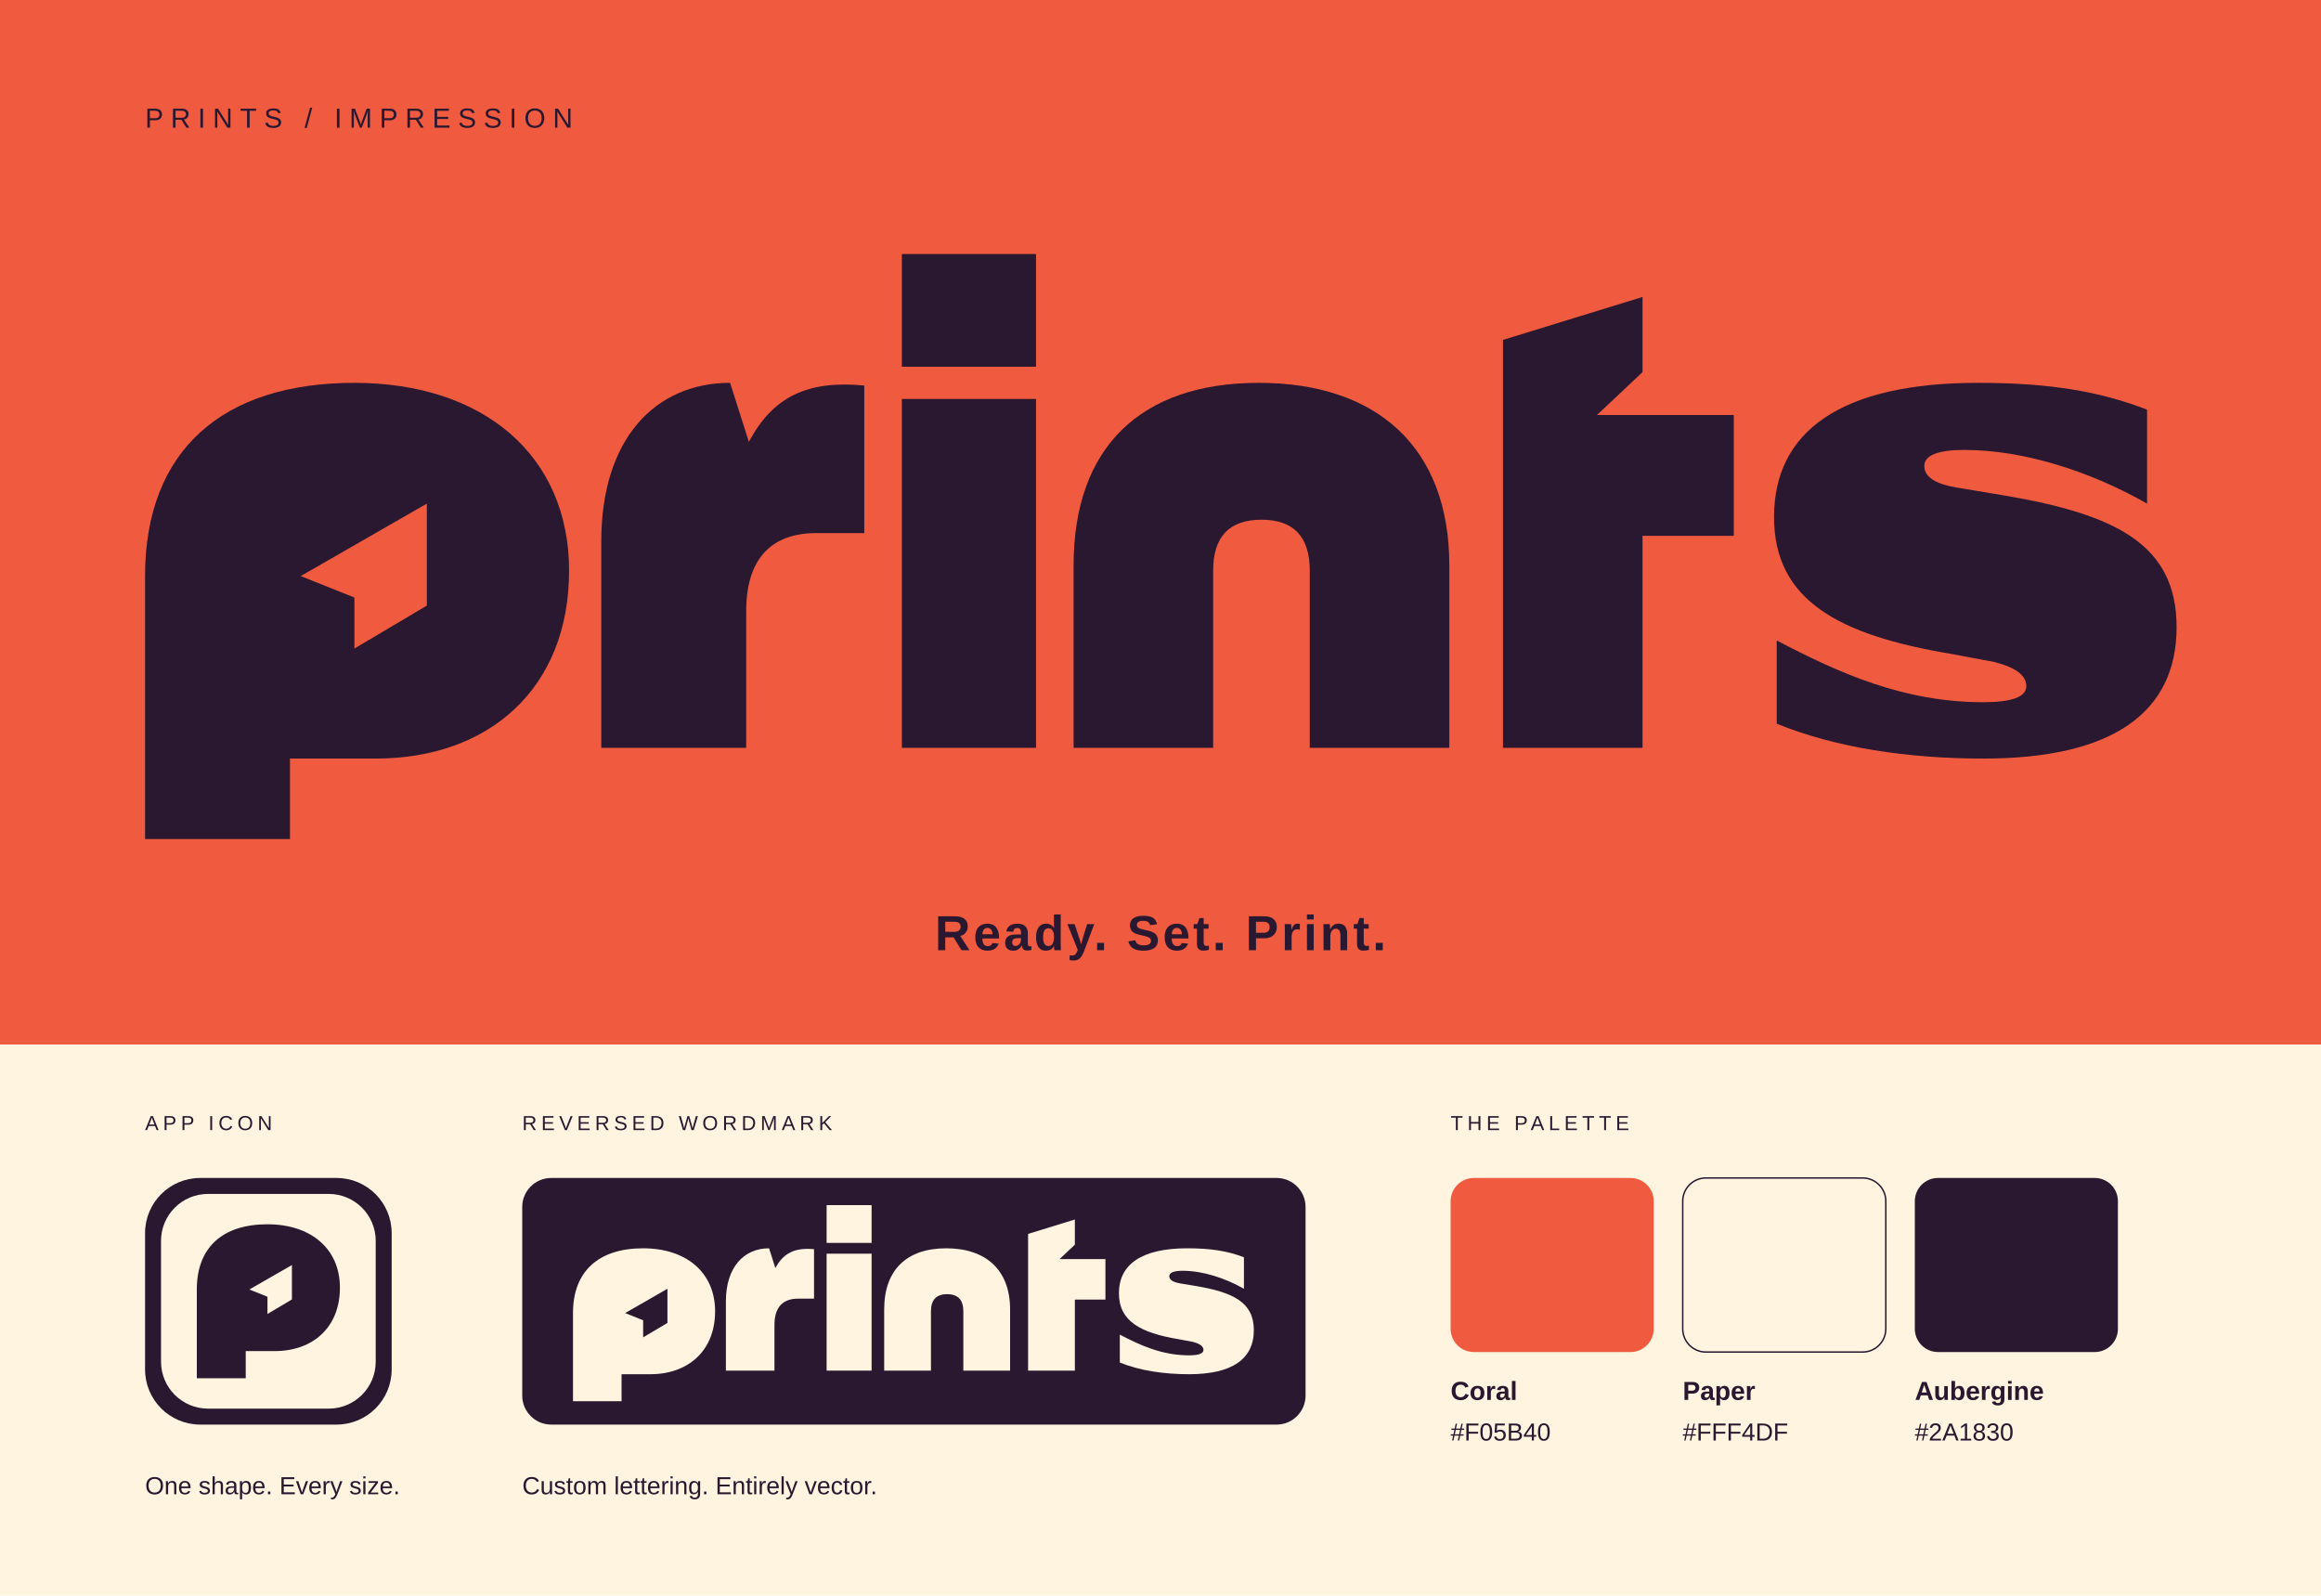
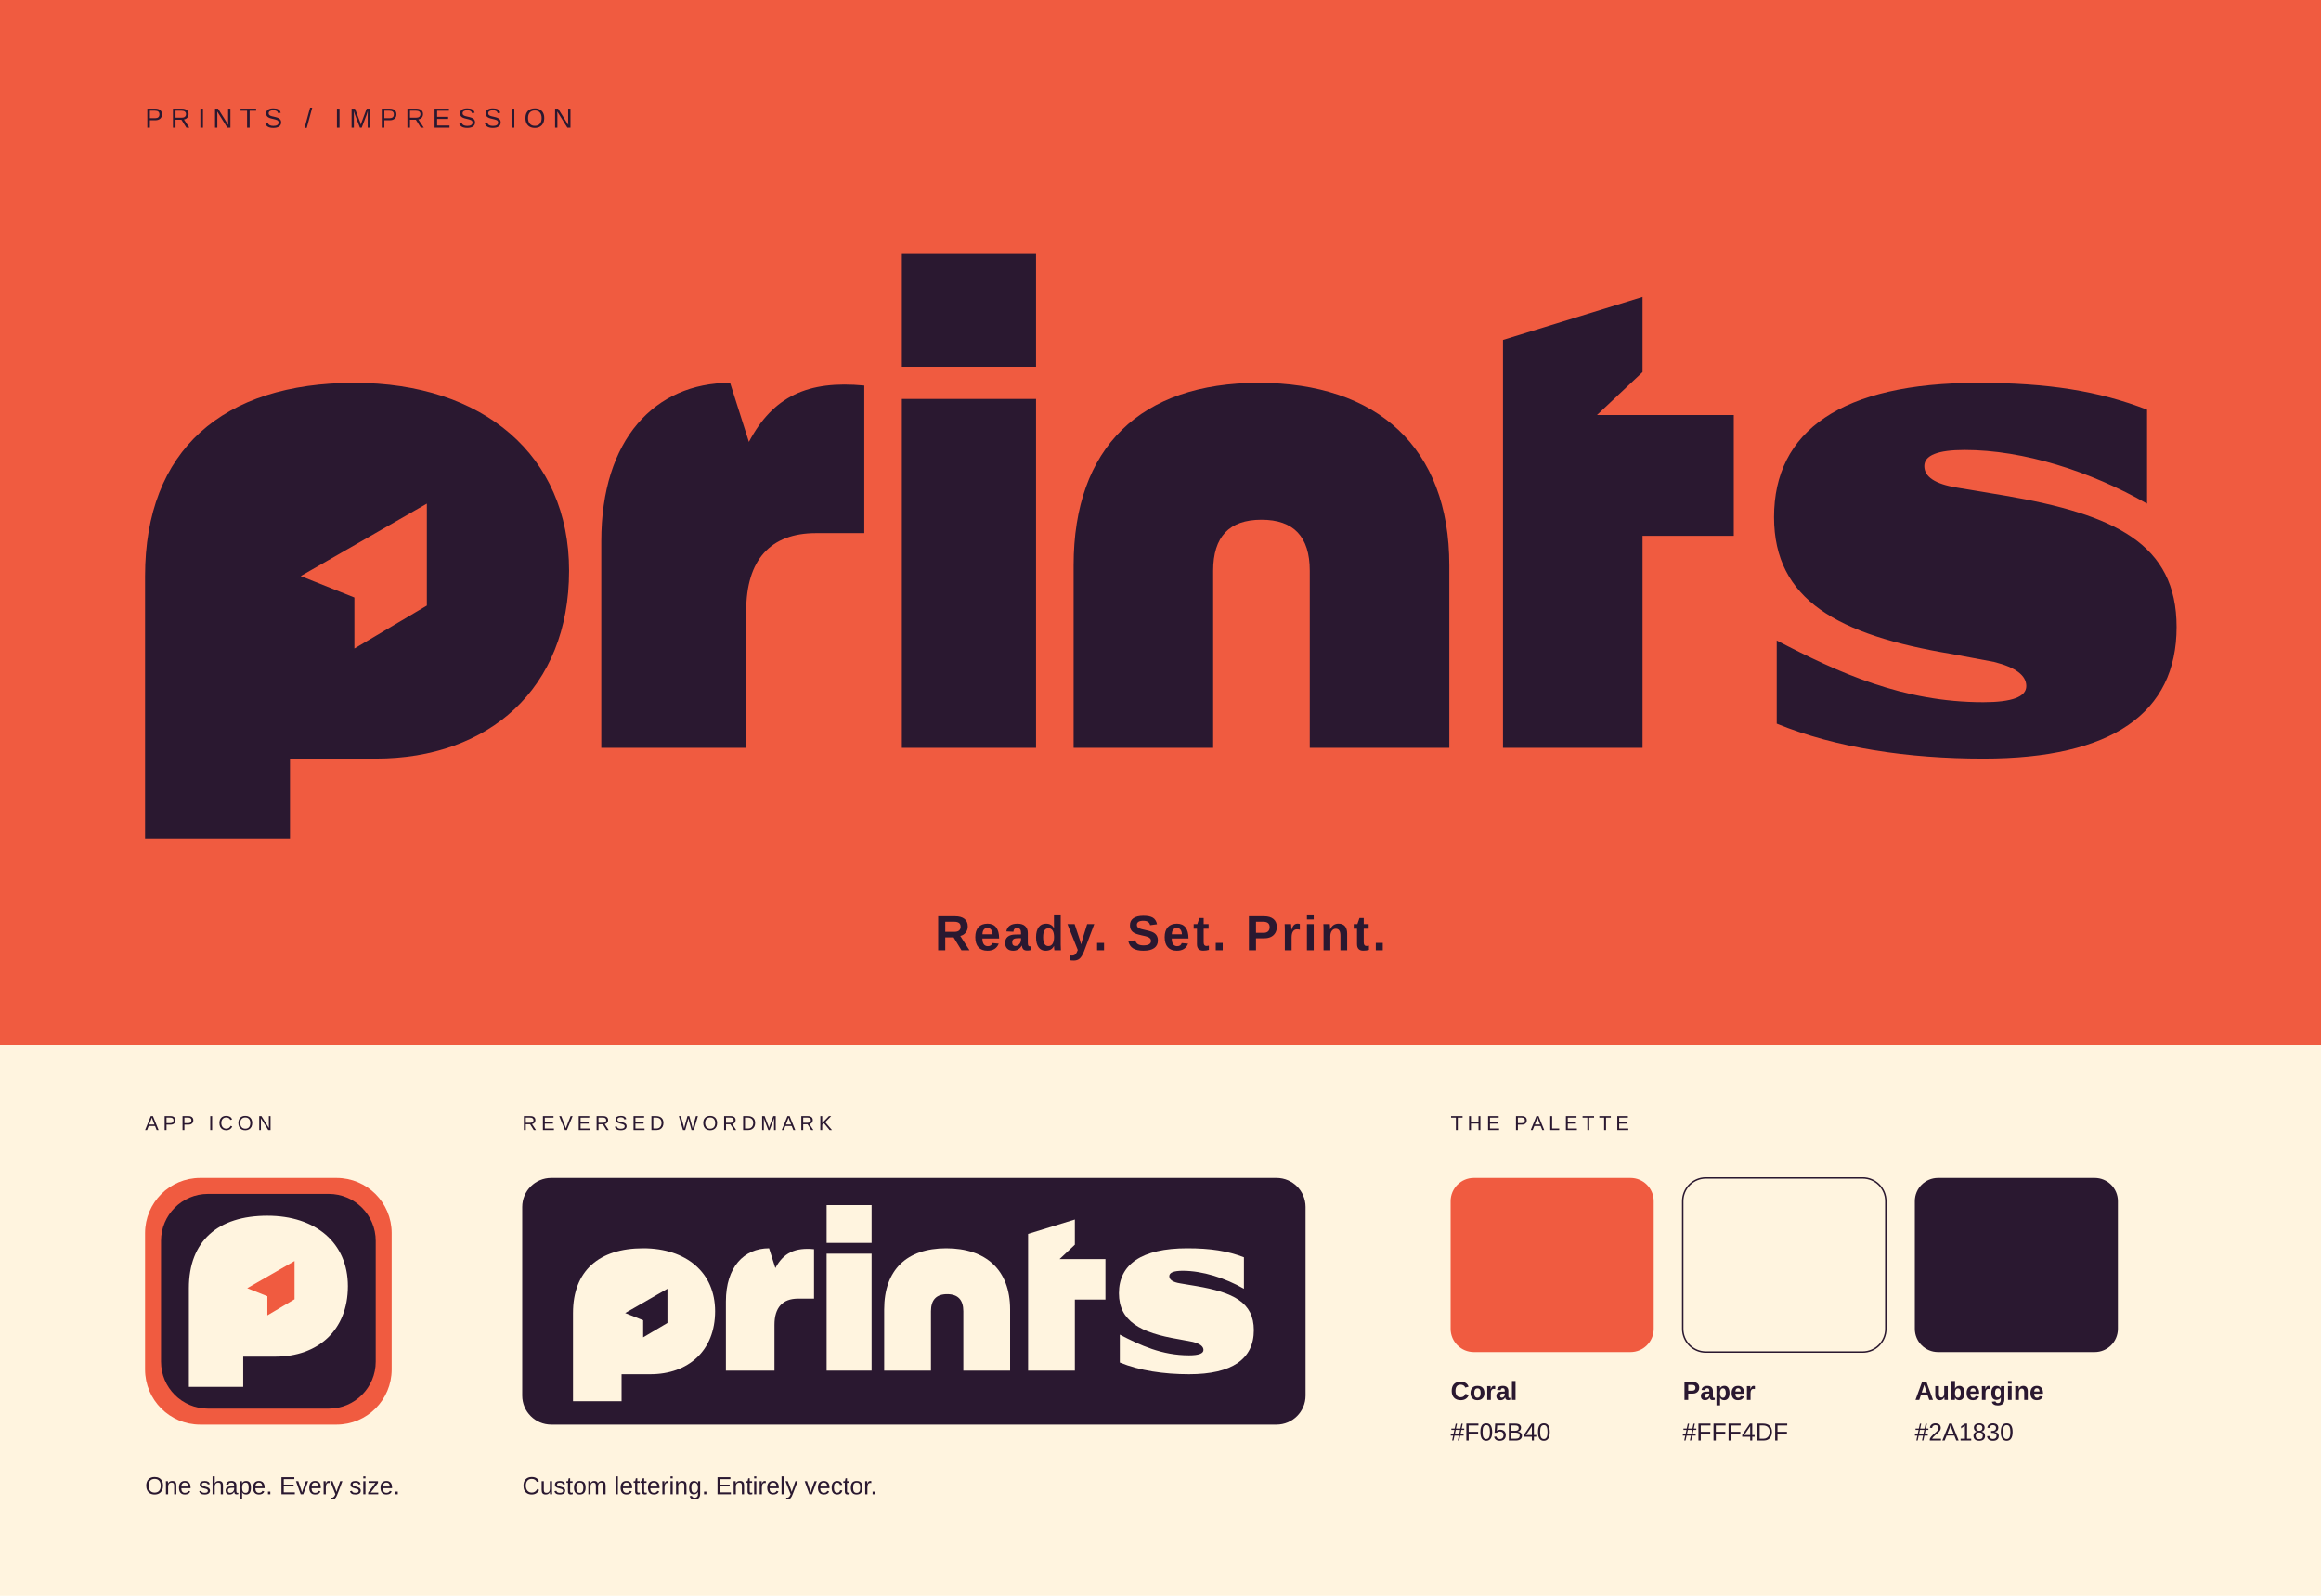
<svg xmlns="http://www.w3.org/2000/svg" viewBox="0 0 1600 1100" role="img" aria-label="PRINTS Impression identity: coral, cream, aubergine and cut-paper lettering">
  <rect width="1600" height="1100" fill="#FFF4DF" />
  <rect width="1600" height="720" fill="#F05B40" />
  <g fill="#2A1830" font-family="Arial, Helvetica, sans-serif">
    <text x="100" y="88" font-size="19" letter-spacing="5">PRINTS / IMPRESSION</text>
    <g transform="translate(100 164) scale(1.85)" fill="#2A1830">
      <path fill-rule="evenodd" d="M0 224V126C0 79 29 54 78 54C126 54 158 81 158 124C158 168 128 194 86 194H54V224Z M58 126L105 99V137L78 153V134Z" />
      <path transform="translate(170)" d="M0 190V113C0 75 20 54 48 54L55 76C64 59 77 53 98 55V110H80C63 110 54 120 54 139V190Z" />
      <path d="M282 6H332V48H282Z M282 60H332V190H282Z" />
      <path transform="translate(346)" d="M0 190V122C0 78 25 54 69 54C113 54 140 78 140 122V190H88V124Q88 105 70 105Q52 105 52 124V190Z" />
      <path transform="translate(498)" d="M8 190V38L60 22V50L43 66H94V111H60V190Z" />
      <path transform="translate(602)" d="M144 64C126 57 107 54 81 54C30 54 5 72 5 104C5 135 29 148 71 155L87 158Q99 161 99 167Q99 173 83 173C53 173 29 162 6 150V181C28 190 55 194 83 194C131 194 155 177 155 145C155 114 132 103 91 96L73 93Q61 91 61 85Q61 79 76 79C98 79 123 87 144 99Z" />
    </g>
    <text x="800" y="655" text-anchor="middle" font-size="34" font-weight="700" letter-spacing="2">Ready. Set. Print.</text>
    <text x="100" y="779" font-size="14" letter-spacing="3">APP ICON</text>
-     <rect x="100" y="812" width="170" height="170" rx="38" fill="#2A1830" />
+     <rect x="100" y="812" width="170" height="170" rx="38" fill="#F05B40" />
    <g transform="translate(111 823) scale(1.15625)">
-       <rect width="128" height="128" rx="28" fill="#FFF4DF" />
-       <path fill="#2A1830" fill-rule="evenodd" transform="translate(21.34 18.1) scale(0.54) translate(0 -54)" d="M0 224V126C0 79 29 54 78 54C126 54 158 81 158 124C158 168 128 194 86 194H54V224Z M58 126L105 99V137L78 153V134Z" />
+       <rect width="128" height="128" rx="28" fill="#2A1830" />
+       <g transform="translate(16.6 13) scale(0.6) translate(0 -54)">
+         <path fill="#FFF4DF" d="M0 224V126C0 79 29 54 78 54C126 54 158 81 158 124C158 168 128 194 86 194H54V224Z" />
+         <path fill="#F05B40" d="M58 126L105 99V137L78 153V134Z" />
+       </g>
    </g>
    <text x="100" y="1030" font-size="17">One shape. Every size.</text>
    <text x="360" y="779" font-size="14" letter-spacing="3">REVERSED WORDMARK</text>
    <rect x="360" y="812" width="540" height="170" rx="20" fill="#2A1830" />
    <g transform="translate(395 827) scale(.62)" fill="#FFF4DF">
      <path fill-rule="evenodd" d="M0 224V126C0 79 29 54 78 54C126 54 158 81 158 124C158 168 128 194 86 194H54V224Z M58 126L105 99V137L78 153V134Z" />
      <path transform="translate(170)" d="M0 190V113C0 75 20 54 48 54L55 76C64 59 77 53 98 55V110H80C63 110 54 120 54 139V190Z" />
      <path d="M282 6H332V48H282Z M282 60H332V190H282Z" />
      <path transform="translate(346)" d="M0 190V122C0 78 25 54 69 54C113 54 140 78 140 122V190H88V124Q88 105 70 105Q52 105 52 124V190Z" />
      <path transform="translate(498)" d="M8 190V38L60 22V50L43 66H94V111H60V190Z" />
      <path transform="translate(602)" d="M144 64C126 57 107 54 81 54C30 54 5 72 5 104C5 135 29 148 71 155L87 158Q99 161 99 167Q99 173 83 173C53 173 29 162 6 150V181C28 190 55 194 83 194C131 194 155 177 155 145C155 114 132 103 91 96L73 93Q61 91 61 85Q61 79 76 79C98 79 123 87 144 99Z" />
    </g>
    <text x="360" y="1030" font-size="17">Custom lettering. Entirely vector.</text>
    <text x="1000" y="779" font-size="14" letter-spacing="3">THE PALETTE</text>
    <rect x="1000" y="812" width="140" height="120" rx="16" fill="#F05B40" />
    <rect x="1160" y="812" width="140" height="120" rx="16" fill="#FFF4DF" stroke="#2A1830" stroke-width="1" />
    <rect x="1320" y="812" width="140" height="120" rx="16" fill="#2A1830" />
    <text x="1000" y="965" font-size="18" font-weight="700">Coral</text>
    <text x="1000" y="993" font-size="17">#F05B40</text>
    <text x="1160" y="965" font-size="18" font-weight="700">Paper</text>
    <text x="1160" y="993" font-size="17">#FFF4DF</text>
    <text x="1320" y="965" font-size="18" font-weight="700">Aubergine</text>
    <text x="1320" y="993" font-size="17">#2A1830</text>
  </g>
</svg>
